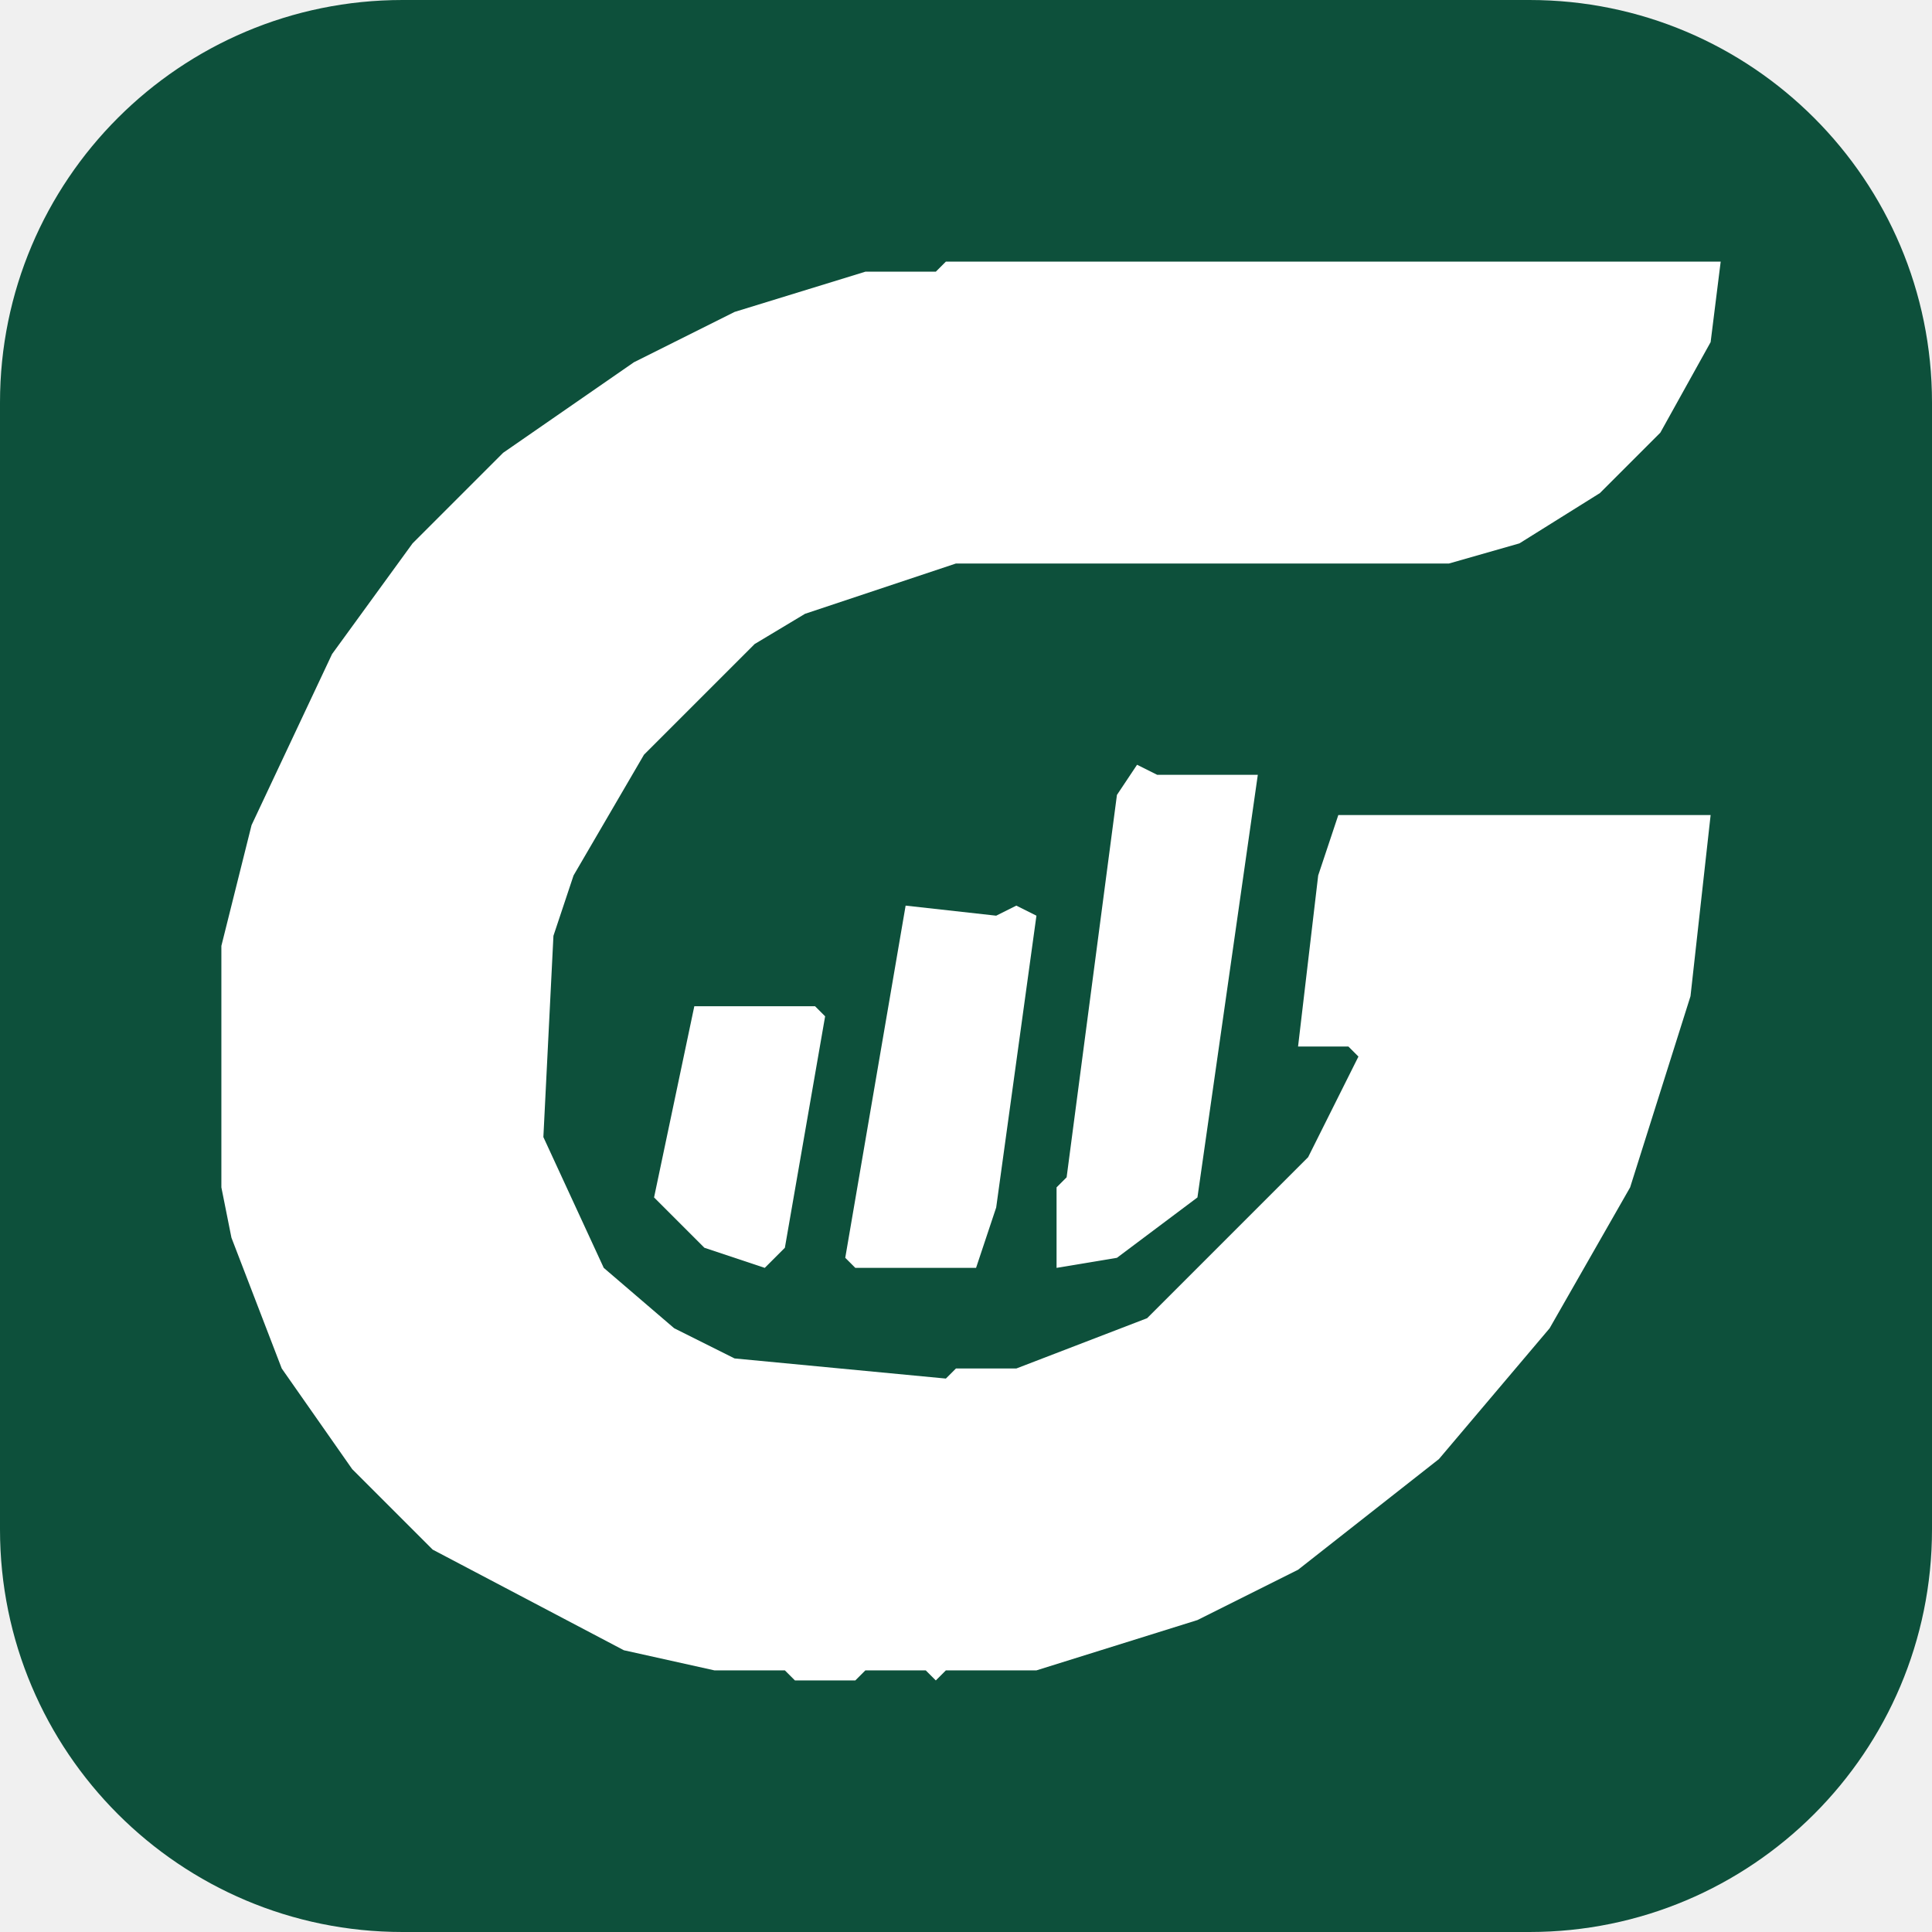
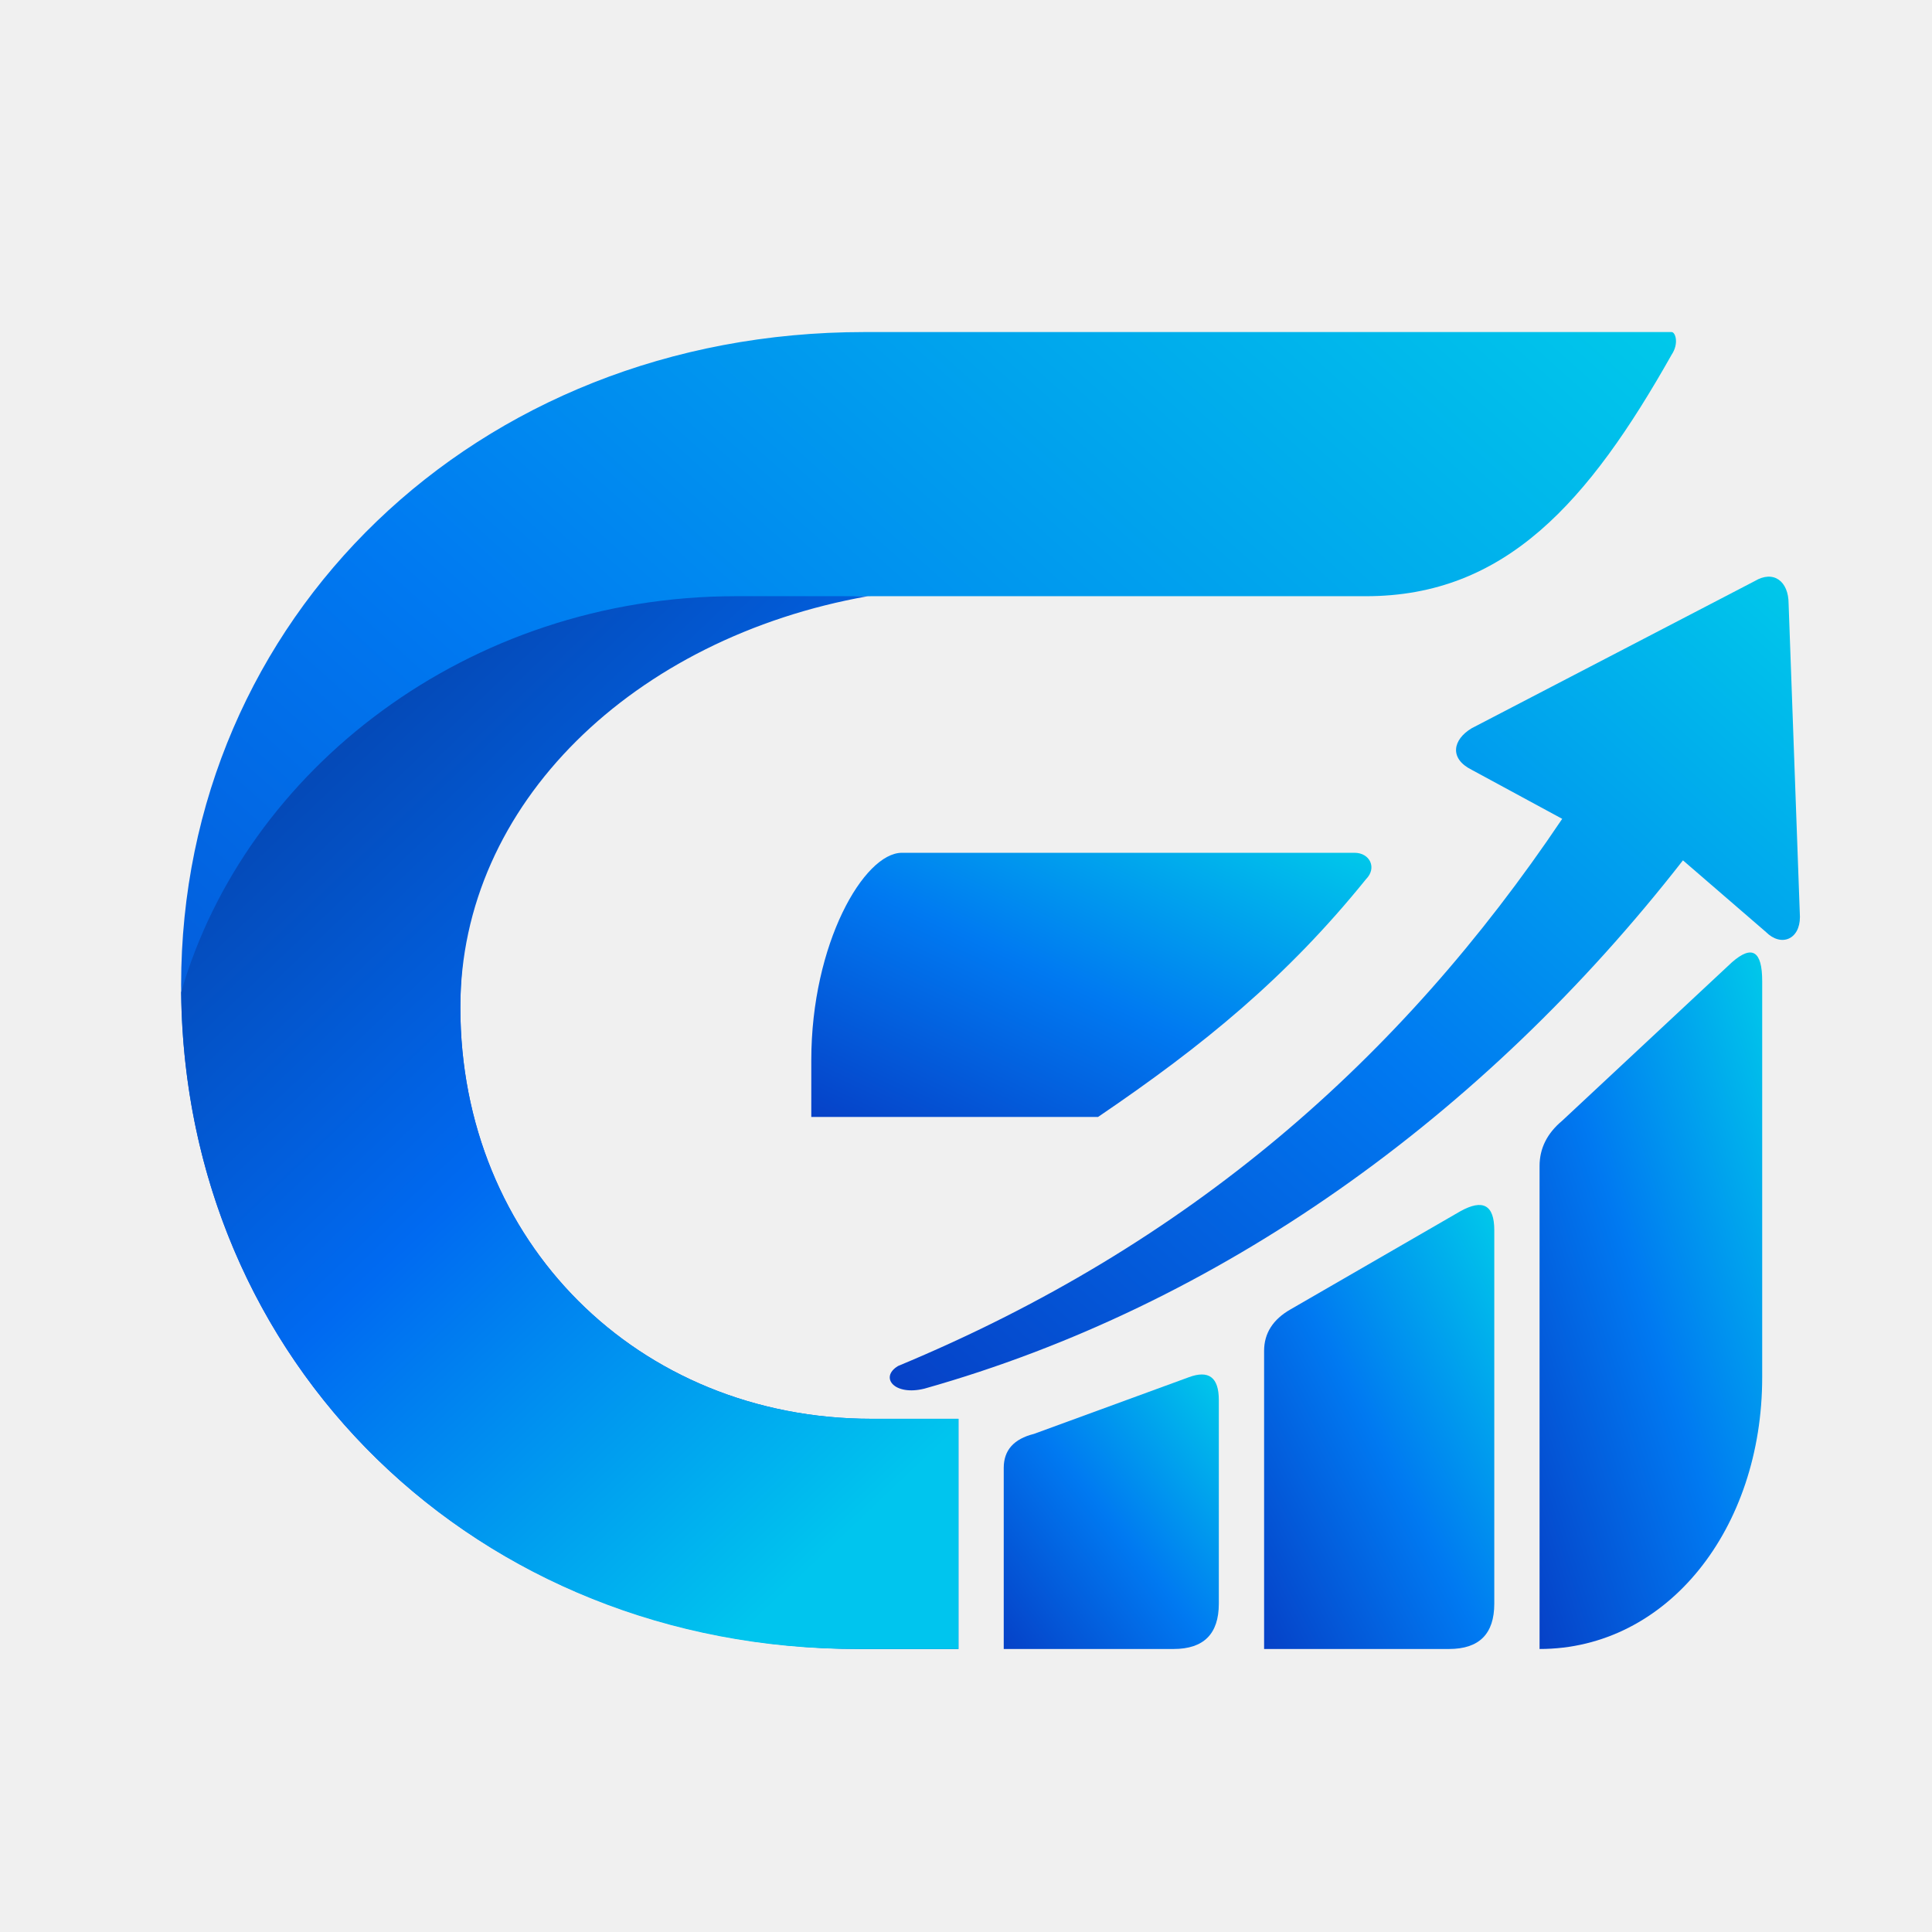
- <svg xmlns="http://www.w3.org/2000/svg" viewBox="0 0 192 192" role="img" aria-labelledby="iconTitle">
-   <rect width="192" height="192" rx="40" fill="#0D503B" />
-   <g transform="translate(11 18)" fill="#FFFFFF">
-     <path d="M160 8 L83 8 L82 9 L75 9 L62 13 L52 18 L39 27 L30 36 L22 47 L14 64 L11 76 L11 100 L12 105 L17 118 L24 128 L32 136 L51 146 L60 148 L67 148 L68 149 L74 149 L75 148 L81 148 L82 149 L83 148 L92 148 L108 143 L118 138 L132 127 L143 114 L151 100 L157 81 L159 63 L122 63 L120 69 L118 86 L123 86 L124 87 L119 97 L103 113 L90 118 L84 118 L83 119 L62 117 L56 114 L49 108 L43 95 L44 75 L46 69 L53 57 L64 46 L69 43 L84 38 L133 38 L140 36 L148 31 L154 25 L159 16Z" />
-     <path d="M114 59 L104 59 L102 58 L100 61 L95 99 L94 100 L94 108 L100 107 L108 101Z" />
-     <path d="M79 72 L73 107 L74 108 L86 108 L88 102 L92 73 L90 72 L88 73Z" />
-     <path d="M58 82 L54 101 L59 106 L65 108 L67 106 L71 83 L70 82Z" />
+ <svg xmlns="http://www.w3.org/2000/svg" viewBox="0 0 512 512" role="img" aria-labelledby="title">
+   <defs>
+     <linearGradient id="g" x1="0" y1="1" x2="1" y2="0">
+       <stop stop-color="#0641C7" />
+       <stop offset=".48" stop-color="#0079F1" />
+       <stop offset="1" stop-color="#00C9EA" />
+     </linearGradient>
+     <linearGradient id="fold" x1="0" y1="0" x2=".7" y2="1">
+       <stop stop-color="#073899" />
+       <stop offset=".55" stop-color="#006AF1" />
+       <stop offset="1" stop-color="#00C5EE" />
+     </linearGradient>
+   </defs>
+   <g transform="translate(0 43)">
+     <path fill="url(#g)" d="M443 45H229C126 45 48 121 48 218c0 100 78 176 180 176h26v-61h-23c-62 0-109-47-109-109s48-109 109-109h131c37 0 59-25 81-64 2-3 1-6 0-6Z" />
+     <path fill="url(#fold)" d="M230 115C168 126 122 170 122 224c0 62 47 109 109 109h23v61h-27C127 394 49 319 48 220c17-59 76-105 147-105Z" />
+     <path fill="url(#g)" d="M239 183h120c4 0 6 4 3 7-21 26-43 44-71 63h-76v-15c0-31 14-55 24-55Z" />
+     <path fill="url(#g)" d="M238 319c77-32 133-81 176-145l-24-13c-6-3-5-8 0-11l75-39c5-3 9 0 9 6l3 83c0 6-5 8-9 4l-22-19c-53 68-123 118-201 140-8 2-12-3-7-6Z" />
+     <path fill="url(#g)" d="M266 346q0-7 8-9l41-15q8-3 8 6v54q0 12-12 12h-45Z" />
+     <path fill="url(#g)" d="M335 315q0-7 7-11l45-26q9-5 9 5v99q0 12-12 12h-49Z" />
+     <path fill="url(#g)" d="M408 266q0-7 6-12l45-42q8-7 8 5v105c0 40-25 72-59 72Z" />
  </g>
</svg>
